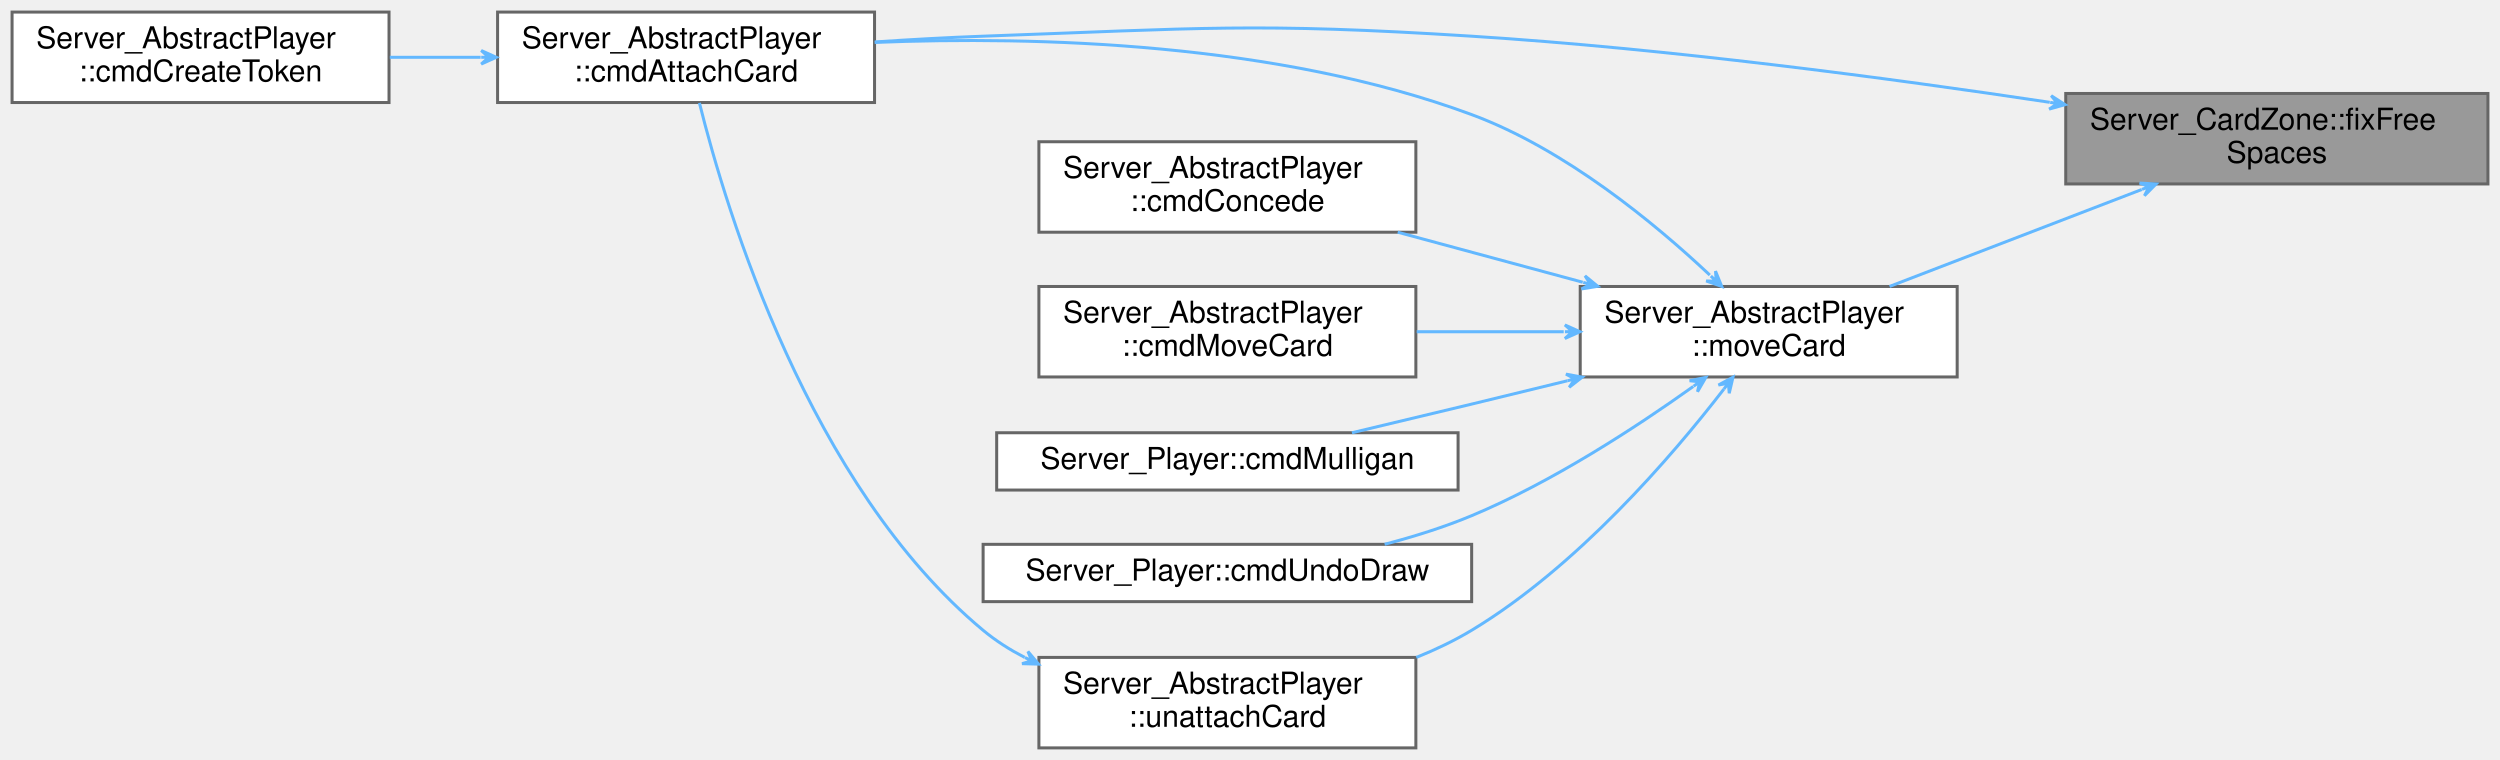
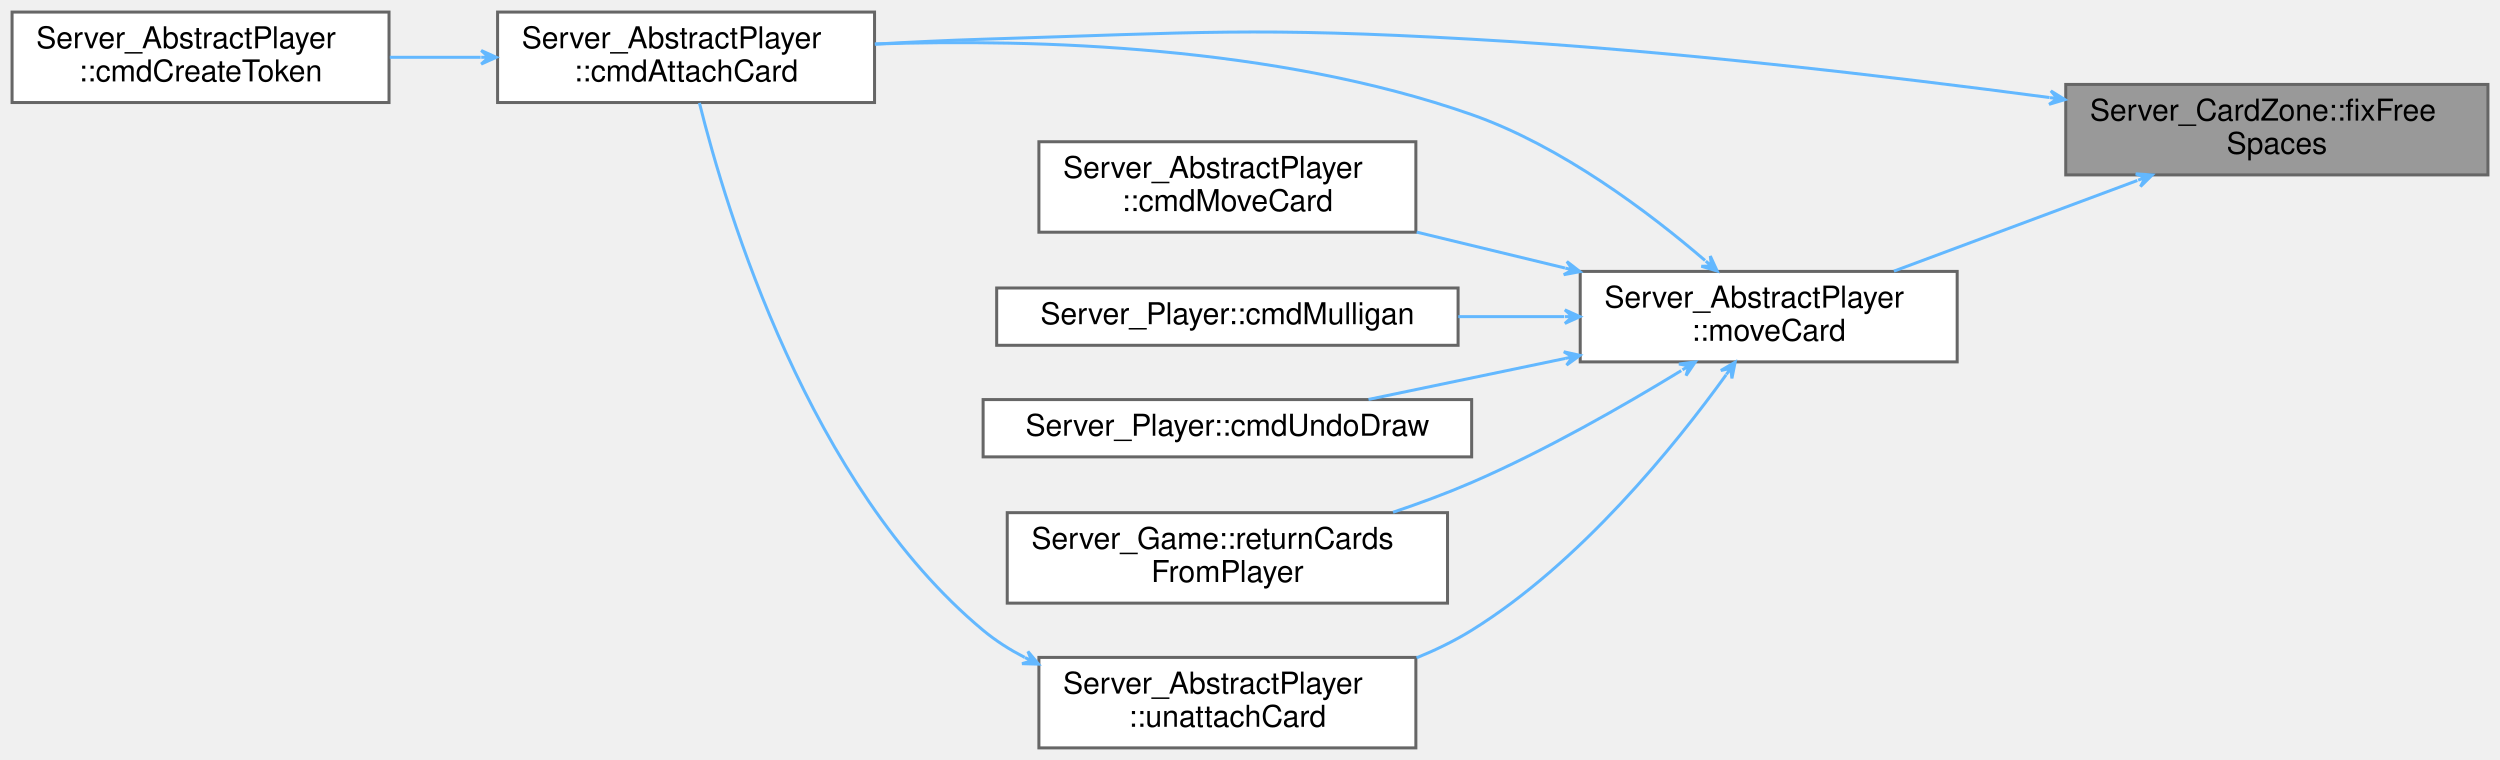
<svg xmlns="http://www.w3.org/2000/svg" xmlns:xlink="http://www.w3.org/1999/xlink" width="829pt" height="252pt" viewBox="0.00 0.00 829.00 252.00">
  <g id="graph0" class="graph" transform="scale(1 1) rotate(0) translate(4 248)">
    <g id="Node000001" class="node">
      <g id="a_Node000001">
        <a xlink:title=" ">
-           <polygon fill="#999999" stroke="#666666" points="821,-217 681,-217 681,-187 821,-187 821,-217" />
-           <text text-anchor="start" x="689" y="-205" font-family="Helvetica,sans-Serif" font-size="10.00">Server_CardZone::fixFree</text>
-           <text text-anchor="middle" x="751" y="-194" font-family="Helvetica,sans-Serif" font-size="10.00">Spaces</text>
+           <polygon fill="#999999" stroke="#666666" points="821,-220 681,-220 681,-190 821,-190 821,-220" />
+           <text text-anchor="start" x="689" y="-208" font-family="Helvetica,sans-Serif" font-size="10.00">Server_CardZone::fixFree</text>
+           <text text-anchor="middle" x="751" y="-197" font-family="Helvetica,sans-Serif" font-size="10.00">Spaces</text>
        </a>
      </g>
    </g>
    <g id="Node000002" class="node">
      <g id="a_Node000002">
        <a xlink:href="../../da/d99/classServer__AbstractPlayer.html#aec16950f506fd0e79497295e9e2a8a57" target="_top" xlink:title=" ">
          <polygon fill="white" stroke="#666666" points="286,-244 161,-244 161,-214 286,-214 286,-244" />
          <text text-anchor="start" x="169" y="-232" font-family="Helvetica,sans-Serif" font-size="10.00">Server_AbstractPlayer</text>
          <text text-anchor="middle" x="223.5" y="-221" font-family="Helvetica,sans-Serif" font-size="10.00">::cmdAttachCard</text>
        </a>
      </g>
    </g>
    <g id="edge1_Node000001_Node000002" class="edge">
      <g id="a_edge1_Node000001_Node000002">
        <a xlink:title=" ">
-           <path fill="none" stroke="#63b8ff" d="M675.7,-214.07C622.49,-222.08 549.04,-231.86 484,-236 412.15,-240.57 393.95,-238.58 322,-236 310.38,-235.58 298,-234.89 286.1,-234.09" />
-           <polygon fill="#63b8ff" stroke="#63b8ff" points="680.78,-213.3 676.18,-216.27 678.31,-213.67 675.84,-214.05 675.84,-214.05 675.84,-214.05 678.31,-213.67 675.5,-211.82 680.78,-213.3 680.78,-213.3" />
+           <path fill="none" stroke="#63b8ff" d="M675.64,-215.65C622.41,-222.72 548.95,-231.35 484,-235 412.11,-239.04 393.97,-237.21 322,-235 310.39,-234.64 298.01,-234.05 286.11,-233.37" />
+           <polygon fill="#63b8ff" stroke="#63b8ff" points="680.73,-214.97 676.07,-217.86 678.25,-215.3 675.78,-215.63 675.78,-215.63 675.78,-215.63 678.25,-215.3 675.48,-213.4 680.73,-214.97 680.73,-214.97" />
        </a>
      </g>
    </g>
    <g id="Node000004" class="node">
      <g id="a_Node000004">
        <a xlink:href="../../da/d99/classServer__AbstractPlayer.html#aae9b5d4a87368a98428c9b1c8f50d180" target="_top" xlink:title=" ">
-           <polygon fill="white" stroke="#666666" points="645,-153 520,-153 520,-123 645,-123 645,-153" />
-           <text text-anchor="start" x="528" y="-141" font-family="Helvetica,sans-Serif" font-size="10.00">Server_AbstractPlayer</text>
-           <text text-anchor="middle" x="582.5" y="-130" font-family="Helvetica,sans-Serif" font-size="10.00">::moveCard</text>
+           <polygon fill="white" stroke="#666666" points="645,-158 520,-158 520,-128 645,-128 645,-158" />
+           <text text-anchor="start" x="528" y="-146" font-family="Helvetica,sans-Serif" font-size="10.00">Server_AbstractPlayer</text>
+           <text text-anchor="middle" x="582.5" y="-135" font-family="Helvetica,sans-Serif" font-size="10.00">::moveCard</text>
        </a>
      </g>
    </g>
    <g id="edge3_Node000001_Node000004" class="edge">
      <g id="a_edge3_Node000001_Node000004">
        <a xlink:title=" ">
-           <path fill="none" stroke="#63b8ff" d="M706.2,-185.16C680.25,-175.19 647.65,-162.66 622.58,-153.02" />
-           <polygon fill="#63b8ff" stroke="#63b8ff" points="710.96,-186.99 705.49,-187.3 708.63,-186.1 706.3,-185.2 706.3,-185.2 706.3,-185.2 708.63,-186.1 707.1,-183.1 710.96,-186.99 710.96,-186.99" />
+           <path fill="none" stroke="#63b8ff" d="M704.74,-188.15C679.53,-178.76 648.41,-167.17 624.01,-158.09" />
+           <polygon fill="#63b8ff" stroke="#63b8ff" points="709.69,-189.99 704.22,-190.36 707.35,-189.12 705.01,-188.25 705.01,-188.25 705.01,-188.25 707.35,-189.12 705.79,-186.14 709.69,-189.99 709.69,-189.99" />
        </a>
      </g>
    </g>
    <g id="Node000003" class="node">
      <g id="a_Node000003">
        <a xlink:href="../../da/d99/classServer__AbstractPlayer.html#a7747ca8a54aa8e4de4791e166423d290" target="_top" xlink:title=" ">
          <polygon fill="white" stroke="#666666" points="125,-244 0,-244 0,-214 125,-214 125,-244" />
          <text text-anchor="start" x="8" y="-232" font-family="Helvetica,sans-Serif" font-size="10.00">Server_AbstractPlayer</text>
          <text text-anchor="middle" x="62.5" y="-221" font-family="Helvetica,sans-Serif" font-size="10.00">::cmdCreateToken</text>
        </a>
      </g>
    </g>
    <g id="edge2_Node000002_Node000003" class="edge">
      <g id="a_edge2_Node000002_Node000003">
        <a xlink:title=" ">
          <path fill="none" stroke="#63b8ff" d="M155.38,-229C145.39,-229 135.13,-229 125.26,-229" />
          <polygon fill="#63b8ff" stroke="#63b8ff" points="160.57,-229 155.57,-231.25 158.07,-229 155.57,-229 155.57,-229 155.57,-229 158.07,-229 155.57,-226.75 160.57,-229 160.57,-229" />
        </a>
      </g>
    </g>
    <g id="edge4_Node000004_Node000002" class="edge">
      <g id="a_edge4_Node000004_Node000002">
        <a xlink:title=" ">
-           <path fill="none" stroke="#63b8ff" d="M562.97,-156.79C544.68,-174.01 515,-198.52 484,-210 419.5,-233.88 339.94,-236.08 286.04,-233.93" />
-           <polygon fill="#63b8ff" stroke="#63b8ff" points="566.93,-153.02 564.86,-158.1 565.12,-154.74 563.31,-156.47 563.31,-156.47 563.31,-156.47 565.12,-154.74 561.76,-154.84 566.93,-153.02 566.93,-153.02" />
+           <path fill="none" stroke="#63b8ff" d="M561.39,-161.63C542.84,-177.58 513.73,-199.57 484,-210 419.21,-232.74 339.88,-235.18 286.11,-233.4" />
+           <polygon fill="#63b8ff" stroke="#63b8ff" points="565.42,-158.12 563.13,-163.11 563.54,-159.77 561.65,-161.41 561.65,-161.41 561.65,-161.41 563.54,-159.77 560.17,-159.71 565.42,-158.12 565.42,-158.12" />
        </a>
      </g>
    </g>
    <g id="Node000005" class="node">
      <g id="a_Node000005">
-         <a xlink:href="../../da/d99/classServer__AbstractPlayer.html#a9064bd54618f3ddaad2e60ff4f43125e" target="_top" xlink:title=" ">
+         <a xlink:href="../../da/d99/classServer__AbstractPlayer.html#a437acecfbf84b5dea39cbdffdacbaca2" target="_top" xlink:title=" ">
          <polygon fill="white" stroke="#666666" points="465.5,-201 340.5,-201 340.5,-171 465.5,-171 465.5,-201" />
          <text text-anchor="start" x="348.5" y="-189" font-family="Helvetica,sans-Serif" font-size="10.00">Server_AbstractPlayer</text>
-           <text text-anchor="middle" x="403" y="-178" font-family="Helvetica,sans-Serif" font-size="10.00">::cmdConcede</text>
+           <text text-anchor="middle" x="403" y="-178" font-family="Helvetica,sans-Serif" font-size="10.00">::cmdMoveCard</text>
        </a>
      </g>
    </g>
    <g id="edge5_Node000004_Node000005" class="edge">
      <g id="a_edge5_Node000004_Node000005">
        <a xlink:title=" ">
-           <path fill="none" stroke="#63b8ff" d="M520.82,-154.41C500.93,-159.79 478.96,-165.73 459.48,-171" />
-           <polygon fill="#63b8ff" stroke="#63b8ff" points="525.82,-153.06 521.59,-156.53 523.41,-153.71 521,-154.36 521,-154.36 521,-154.36 523.41,-153.71 520.41,-152.19 525.82,-153.06 525.82,-153.06" />
+           <path fill="none" stroke="#63b8ff" d="M514.95,-159.12C498.83,-163.03 481.66,-167.19 465.77,-171.03" />
+           <polygon fill="#63b8ff" stroke="#63b8ff" points="519.92,-157.92 515.59,-161.28 517.49,-158.51 515.06,-159.1 515.06,-159.1 515.06,-159.1 517.49,-158.51 514.53,-156.91 519.92,-157.92 519.92,-157.92" />
        </a>
      </g>
    </g>
    <g id="Node000006" class="node">
      <g id="a_Node000006">
-         <a xlink:href="../../da/d99/classServer__AbstractPlayer.html#a437acecfbf84b5dea39cbdffdacbaca2" target="_top" xlink:title=" ">
-           <polygon fill="white" stroke="#666666" points="465.5,-153 340.5,-153 340.5,-123 465.5,-123 465.5,-153" />
-           <text text-anchor="start" x="348.5" y="-141" font-family="Helvetica,sans-Serif" font-size="10.00">Server_AbstractPlayer</text>
-           <text text-anchor="middle" x="403" y="-130" font-family="Helvetica,sans-Serif" font-size="10.00">::cmdMoveCard</text>
+         <a xlink:href="../../d8/d21/classServer__Player.html#ad507b89d67a2f11f159bda36966b644e" target="_top" xlink:title=" ">
+           <polygon fill="white" stroke="#666666" points="479.5,-152.5 326.5,-152.5 326.5,-133.5 479.5,-133.5 479.5,-152.5" />
+           <text text-anchor="middle" x="403" y="-140.5" font-family="Helvetica,sans-Serif" font-size="10.00">Server_Player::cmdMulligan</text>
        </a>
      </g>
    </g>
    <g id="edge6_Node000004_Node000006" class="edge">
      <g id="a_edge6_Node000004_Node000006">
        <a xlink:title=" ">
-           <path fill="none" stroke="#63b8ff" d="M514.53,-138C498.53,-138 481.53,-138 465.77,-138" />
-           <polygon fill="#63b8ff" stroke="#63b8ff" points="519.92,-138 514.92,-140.25 517.42,-138 514.92,-138 514.92,-138 514.92,-138 517.42,-138 514.92,-135.75 519.92,-138 519.92,-138" />
+           <path fill="none" stroke="#63b8ff" d="M514.69,-143C503.22,-143 491.23,-143 479.56,-143" />
+           <polygon fill="#63b8ff" stroke="#63b8ff" points="519.92,-143 514.92,-145.25 517.42,-143 514.92,-143 514.92,-143 514.92,-143 517.42,-143 514.92,-140.75 519.92,-143 519.92,-143" />
        </a>
      </g>
    </g>
    <g id="Node000007" class="node">
      <g id="a_Node000007">
-         <a xlink:href="../../d8/d21/classServer__Player.html#ad507b89d67a2f11f159bda36966b644e" target="_top" xlink:title=" ">
-           <polygon fill="white" stroke="#666666" points="479.5,-104.5 326.5,-104.5 326.5,-85.5 479.5,-85.5 479.5,-104.5" />
-           <text text-anchor="middle" x="403" y="-92.5" font-family="Helvetica,sans-Serif" font-size="10.00">Server_Player::cmdMulligan</text>
+         <a xlink:href="../../d8/d21/classServer__Player.html#a00158ff0f645f30323164035f7f422ea" target="_top" xlink:title=" ">
+           <polygon fill="white" stroke="#666666" points="484,-115.5 322,-115.5 322,-96.5 484,-96.5 484,-115.5" />
+           <text text-anchor="middle" x="403" y="-103.5" font-family="Helvetica,sans-Serif" font-size="10.00">Server_Player::cmdUndoDraw</text>
        </a>
      </g>
    </g>
    <g id="edge7_Node000004_Node000007" class="edge">
      <g id="a_edge7_Node000004_Node000007">
        <a xlink:title=" ">
-           <path fill="none" stroke="#63b8ff" d="M515.8,-121.75C505.18,-119.14 494.29,-116.49 484,-114 471.1,-110.88 457.01,-107.52 444.3,-104.5" />
-           <polygon fill="#63b8ff" stroke="#63b8ff" points="520.67,-122.94 515.27,-123.94 518.24,-122.35 515.81,-121.75 515.81,-121.75 515.81,-121.75 518.24,-122.35 516.35,-119.57 520.67,-122.94 520.67,-122.94" />
+           <path fill="none" stroke="#63b8ff" d="M515.02,-129.14C493.29,-124.61 469.66,-119.69 449.8,-115.55" />
+           <polygon fill="#63b8ff" stroke="#63b8ff" points="519.92,-130.16 514.56,-131.35 517.47,-129.65 515.02,-129.14 515.02,-129.14 515.02,-129.14 517.47,-129.65 515.48,-126.94 519.92,-130.16 519.92,-130.16" />
        </a>
      </g>
    </g>
    <g id="Node000008" class="node">
      <g id="a_Node000008">
-         <a xlink:href="../../d8/d21/classServer__Player.html#a00158ff0f645f30323164035f7f422ea" target="_top" xlink:title=" ">
-           <polygon fill="white" stroke="#666666" points="484,-67.5 322,-67.5 322,-48.5 484,-48.5 484,-67.5" />
-           <text text-anchor="middle" x="403" y="-55.5" font-family="Helvetica,sans-Serif" font-size="10.00">Server_Player::cmdUndoDraw</text>
+         <a xlink:href="../../df/d89/classServer__Game.html#ac8ffeecd2100bcf1e3f464aade87fc7c" target="_top" xlink:title=" ">
+           <polygon fill="white" stroke="#666666" points="476,-78 330,-78 330,-48 476,-48 476,-78" />
+           <text text-anchor="start" x="338" y="-66" font-family="Helvetica,sans-Serif" font-size="10.00">Server_Game::returnCards</text>
+           <text text-anchor="middle" x="403" y="-55" font-family="Helvetica,sans-Serif" font-size="10.00">FromPlayer</text>
        </a>
      </g>
    </g>
    <g id="edge8_Node000004_Node000008" class="edge">
      <g id="a_edge8_Node000004_Node000008">
        <a xlink:title=" ">
-           <path fill="none" stroke="#63b8ff" d="M557.48,-119.85C538.45,-106.26 510.72,-88.17 484,-77 474.91,-73.2 464.91,-70.07 455.15,-67.52" />
-           <polygon fill="#63b8ff" stroke="#63b8ff" points="561.65,-122.85 556.27,-121.75 559.62,-121.39 557.59,-119.93 557.59,-119.93 557.59,-119.93 559.62,-121.39 558.9,-118.1 561.65,-122.85 561.65,-122.85" />
+           <path fill="none" stroke="#63b8ff" d="M553.49,-125.1C534.43,-113.46 508.34,-98.53 484,-88 475.72,-84.42 466.76,-81.11 457.93,-78.14" />
+           <polygon fill="#63b8ff" stroke="#63b8ff" points="558.18,-127.99 552.74,-127.29 556.05,-126.68 553.92,-125.37 553.92,-125.37 553.92,-125.37 556.05,-126.68 555.1,-123.45 558.18,-127.99 558.18,-127.99" />
        </a>
      </g>
    </g>
    <g id="Node000009" class="node">
      <g id="a_Node000009">
        <a xlink:href="../../da/d99/classServer__AbstractPlayer.html#a6491fc2b2bd57681dcda4d06295762fd" target="_top" xlink:title=" ">
          <polygon fill="white" stroke="#666666" points="465.5,-30 340.5,-30 340.5,0 465.5,0 465.5,-30" />
          <text text-anchor="start" x="348.5" y="-18" font-family="Helvetica,sans-Serif" font-size="10.00">Server_AbstractPlayer</text>
          <text text-anchor="middle" x="403" y="-7" font-family="Helvetica,sans-Serif" font-size="10.00">::unattachCard</text>
        </a>
      </g>
    </g>
    <g id="edge9_Node000004_Node000009" class="edge">
      <g id="a_edge9_Node000004_Node000009">
        <a xlink:title=" ">
-           <path fill="none" stroke="#63b8ff" d="M567.61,-118.94C550.39,-96.64 519.01,-60.1 484,-39 478.29,-35.56 472.04,-32.58 465.65,-30" />
-           <polygon fill="#63b8ff" stroke="#63b8ff" points="570.66,-122.93 565.83,-120.32 569.14,-120.94 567.62,-118.96 567.62,-118.96 567.62,-118.96 569.14,-120.94 569.41,-117.59 570.66,-122.93 570.66,-122.93" />
+           <path fill="none" stroke="#63b8ff" d="M568.39,-123.73C551.52,-100.35 520.05,-61.33 484,-39 478.33,-35.49 472.11,-32.46 465.73,-29.86" />
+           <polygon fill="#63b8ff" stroke="#63b8ff" points="571.37,-127.9 566.63,-125.14 569.92,-125.86 568.46,-123.83 568.46,-123.83 568.46,-123.83 569.92,-125.86 570.3,-122.52 571.37,-127.9 571.37,-127.9" />
        </a>
      </g>
    </g>
    <g id="edge10_Node000009_Node000002" class="edge">
      <g id="a_edge10_Node000009_Node000002">
        <a xlink:title=" ">
          <path fill="none" stroke="#63b8ff" d="M335.79,-30C330.86,-32.54 326.18,-35.52 322,-39 264.29,-87.03 236.87,-177.96 227.93,-213.87" />
          <polygon fill="#63b8ff" stroke="#63b8ff" points="340.38,-27.78 336.86,-31.98 338.13,-28.87 335.88,-29.96 335.88,-29.96 335.88,-29.96 338.13,-28.87 334.9,-27.93 340.38,-27.78 340.38,-27.78" />
        </a>
      </g>
    </g>
  </g>
</svg>
